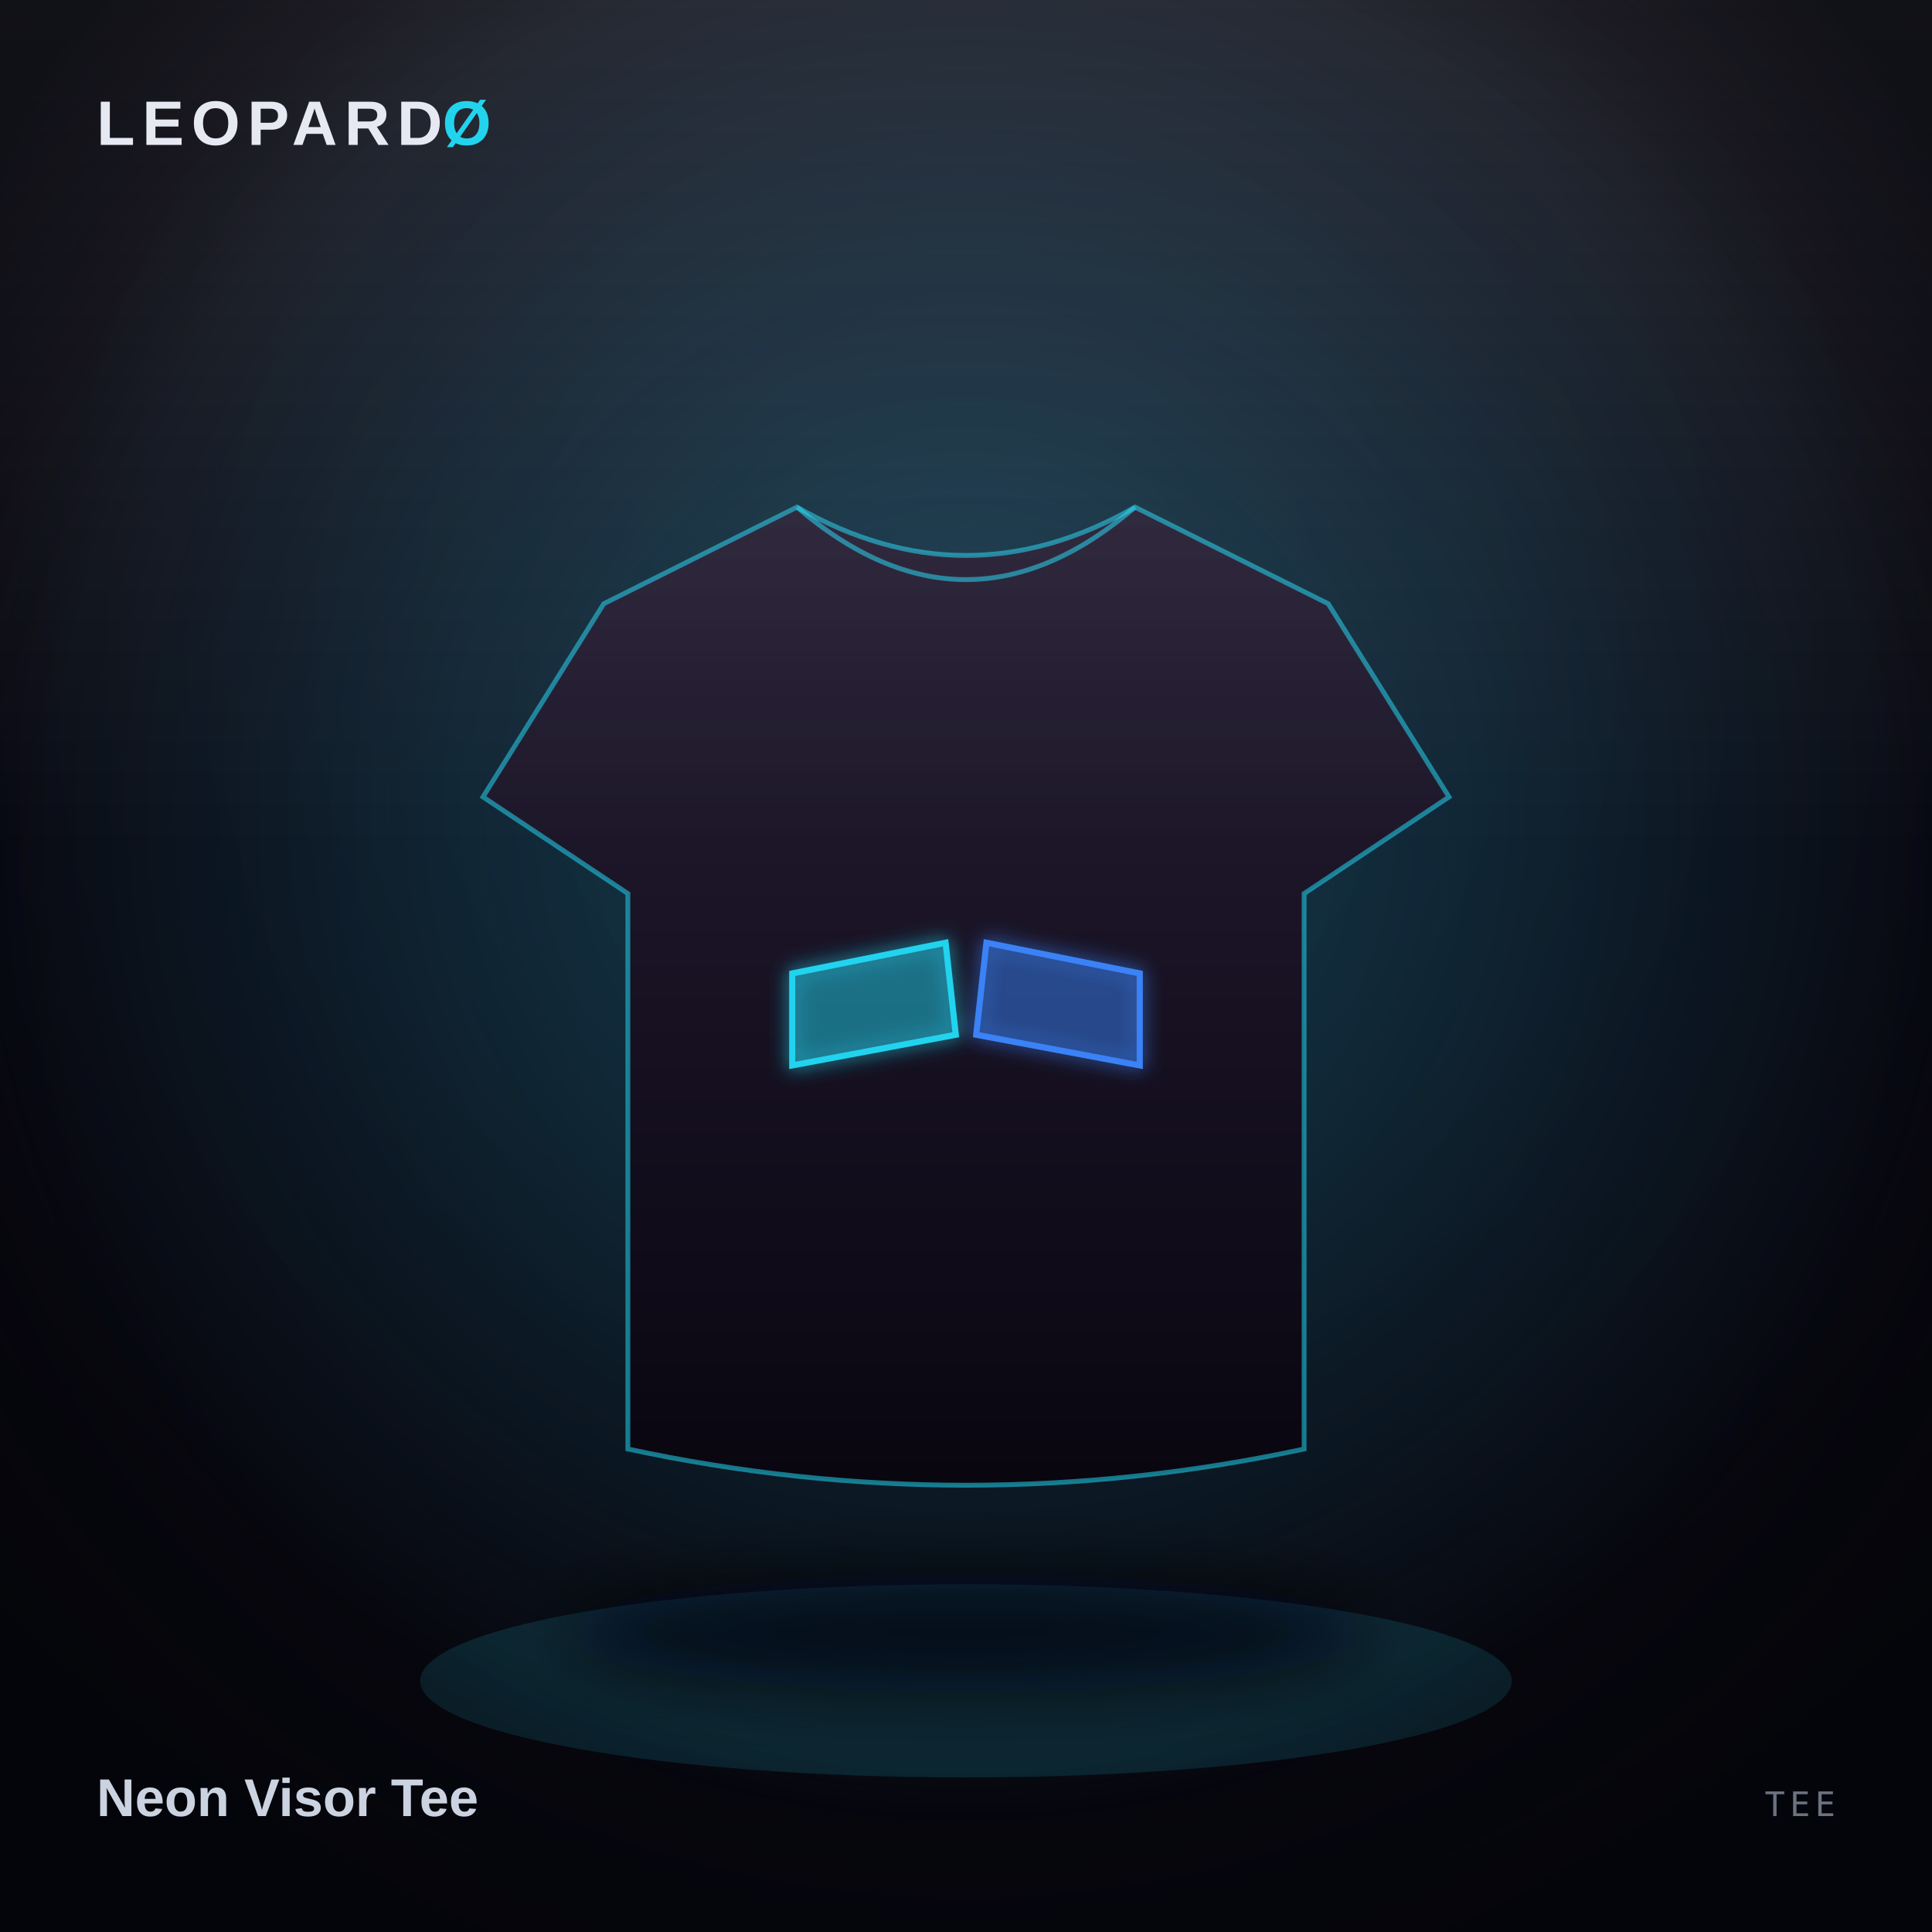
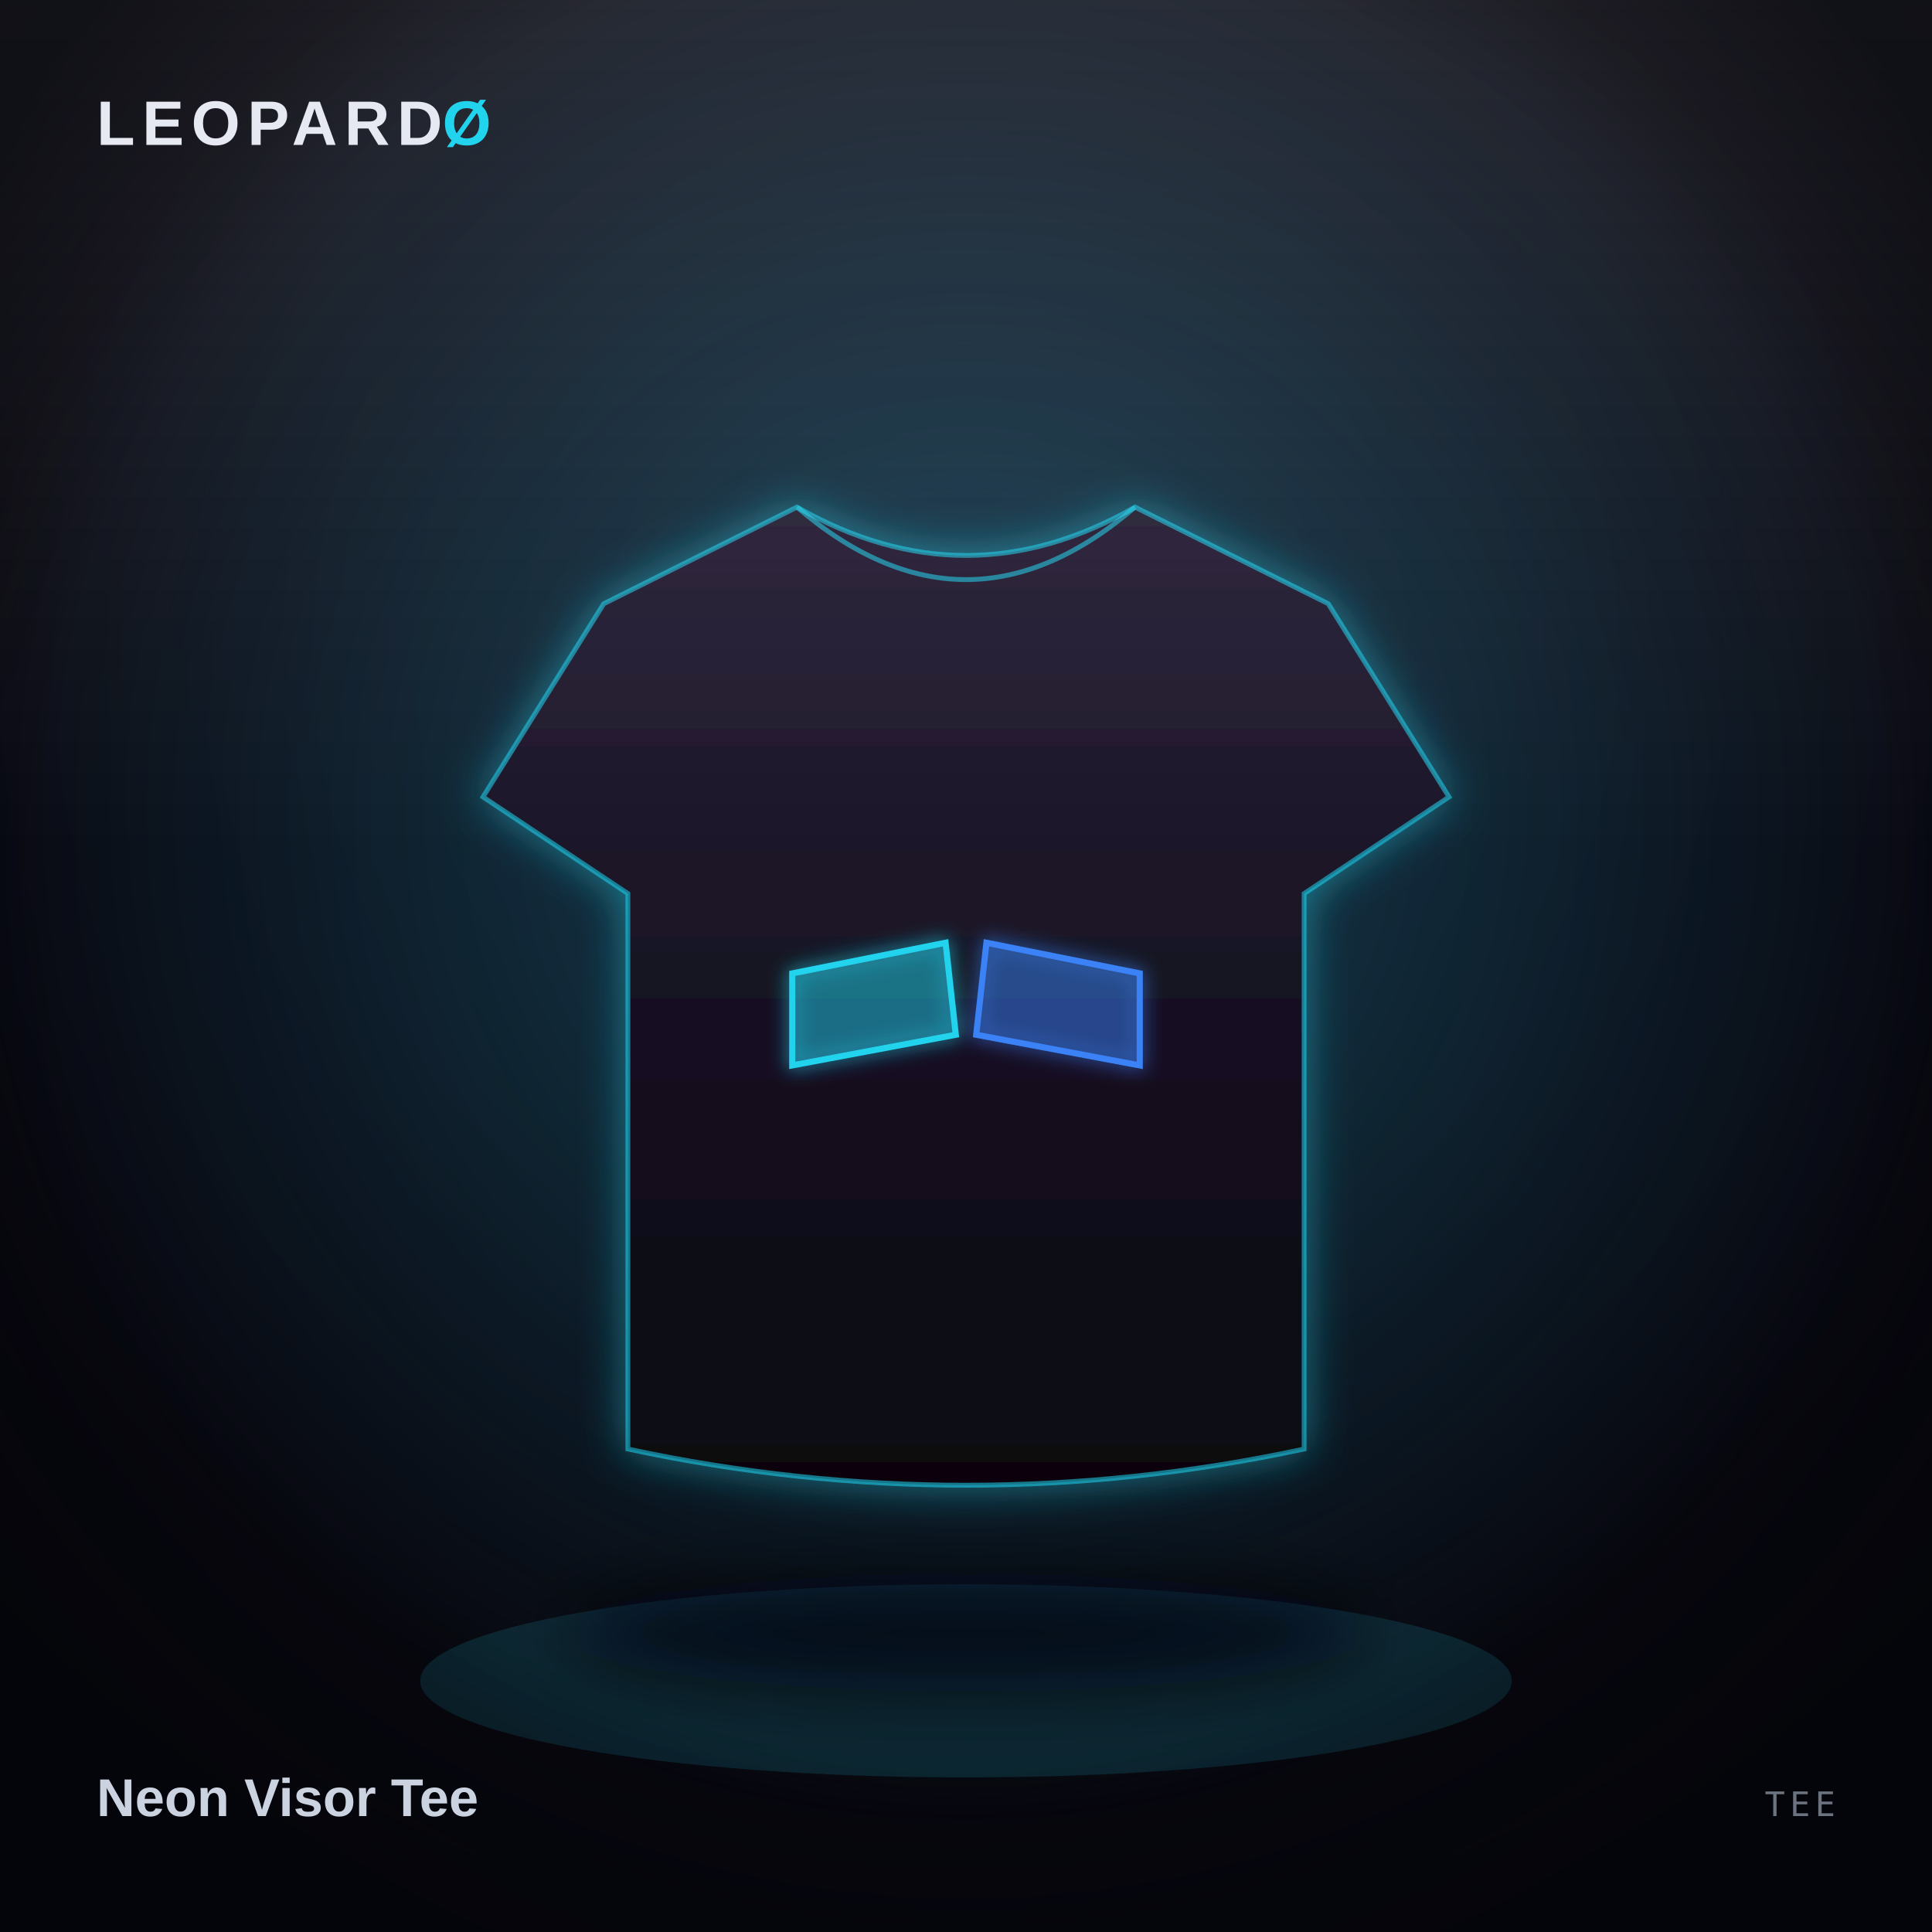
<svg xmlns="http://www.w3.org/2000/svg" viewBox="0 0 800 800" width="800" height="800">
  <defs>
    <radialGradient id="bg" cx="50%" cy="34%" r="75%">
      <stop offset="0%" stop-color="#141022" />
      <stop offset="55%" stop-color="#0a0812" />
      <stop offset="100%" stop-color="#04050a" />
    </radialGradient>
    <radialGradient id="halo" cx="50%" cy="42%" r="52%">
      <stop offset="0%" stop-color="#22d3ee" stop-opacity="0.26" />
      <stop offset="100%" stop-color="#22d3ee" stop-opacity="0" />
    </radialGradient>
    <linearGradient id="fab" x1="0" y1="0" x2="0" y2="1">
      <stop offset="0%" stop-color="#272036" />
      <stop offset="52%" stop-color="#171122" />
      <stop offset="100%" stop-color="#090610" />
    </linearGradient>
    <linearGradient id="toplight" x1="0" y1="0" x2="0" y2="1">
      <stop offset="0%" stop-color="#ffffff" stop-opacity="0.11" />
      <stop offset="44%" stop-color="#ffffff" stop-opacity="0" />
    </linearGradient>
    <radialGradient id="vig" cx="50%" cy="44%" r="62%">
      <stop offset="0%" stop-color="#04050a" stop-opacity="0" />
      <stop offset="76%" stop-color="#04050a" stop-opacity="0" />
      <stop offset="100%" stop-color="#04050a" stop-opacity="0.55" />
    </radialGradient>
    <filter id="glow" x="-40%" y="-40%" width="180%" height="180%">
      <feGaussianBlur stdDeviation="4" />
    </filter>
    <filter id="soft" x="-60%" y="-60%" width="220%" height="220%">
      <feGaussianBlur stdDeviation="14" />
    </filter>
+     <filter id="rim" x="-35%" y="-35%" width="170%" height="170%">
+       <feDropShadow dx="0" dy="0" stdDeviation="9" flood-color="#22d3ee" flood-opacity="0.5" />
+     </filter>
    <clipPath id="cp">
      <rect x="308" y="305" width="184" height="230" rx="10" />
    </clipPath>
  </defs>
  <rect width="800" height="800" fill="url(#bg)" />
  <rect width="800" height="800" fill="url(#halo)" />
  <ellipse cx="400" cy="696" rx="226" ry="40" fill="#22d3ee" opacity="0.14" />
  <ellipse cx="400" cy="676" rx="166" ry="24" fill="#020308" opacity="0.7" filter="url(#soft)" />
-   <g>
+   <g filter="url(#rim)">
    <path d="M250 250 L330 210 Q400 250 470 210 L550 250 L600 330 L540 370 L540 600 Q400 630 260 600 L260 370 L200 330 Z" fill="url(#fab)" stroke="#22d3ee" stroke-opacity="0.55" stroke-width="2" />
    <path d="M330 210 Q400 270 470 210" fill="none" stroke="#22d3ee" stroke-opacity="0.55" stroke-width="2" />
  </g>
  <g clip-path="url(#cp)">
    <g filter="url(#glow)" opacity="0.9">
      <path d="M328.056 403.072 L391.536 390.376 L395.768 428.464 L328.056 441.16 Z" fill="#22d3ee" fill-opacity="0.3" stroke="#22d3ee" stroke-width="2.539" />
      <path d="M471.944 403.072 L408.464 390.376 L404.232 428.464 L471.944 441.16 Z" fill="#3b82f6" fill-opacity="0.3" stroke="#3b82f6" stroke-width="2.539" />
    </g>
    <g>
      <path d="M328.056 403.072 L391.536 390.376 L395.768 428.464 L328.056 441.16 Z" fill="#22d3ee" fill-opacity="0.3" stroke="#22d3ee" stroke-width="2.539" />
      <path d="M471.944 403.072 L408.464 390.376 L404.232 428.464 L471.944 441.16 Z" fill="#3b82f6" fill-opacity="0.3" stroke="#3b82f6" stroke-width="2.539" />
    </g>
  </g>
  <rect width="800" height="800" fill="url(#toplight)" />
  <rect width="800" height="800" fill="url(#vig)" />
  <text x="40" y="60" font-family="Arial, sans-serif" font-weight="900" font-size="26" letter-spacing="3" fill="#e6e9f2">LEOPARD<tspan fill="#22d3ee">Ø</tspan>
  </text>
  <text x="40" y="752" font-family="Arial, sans-serif" font-weight="800" font-size="22" fill="#cbd2e0">Neon Visor Tee</text>
  <text x="760" y="752" text-anchor="end" font-family="monospace" font-size="14" letter-spacing="2" fill="#6b7280">TEE</text>
</svg>
